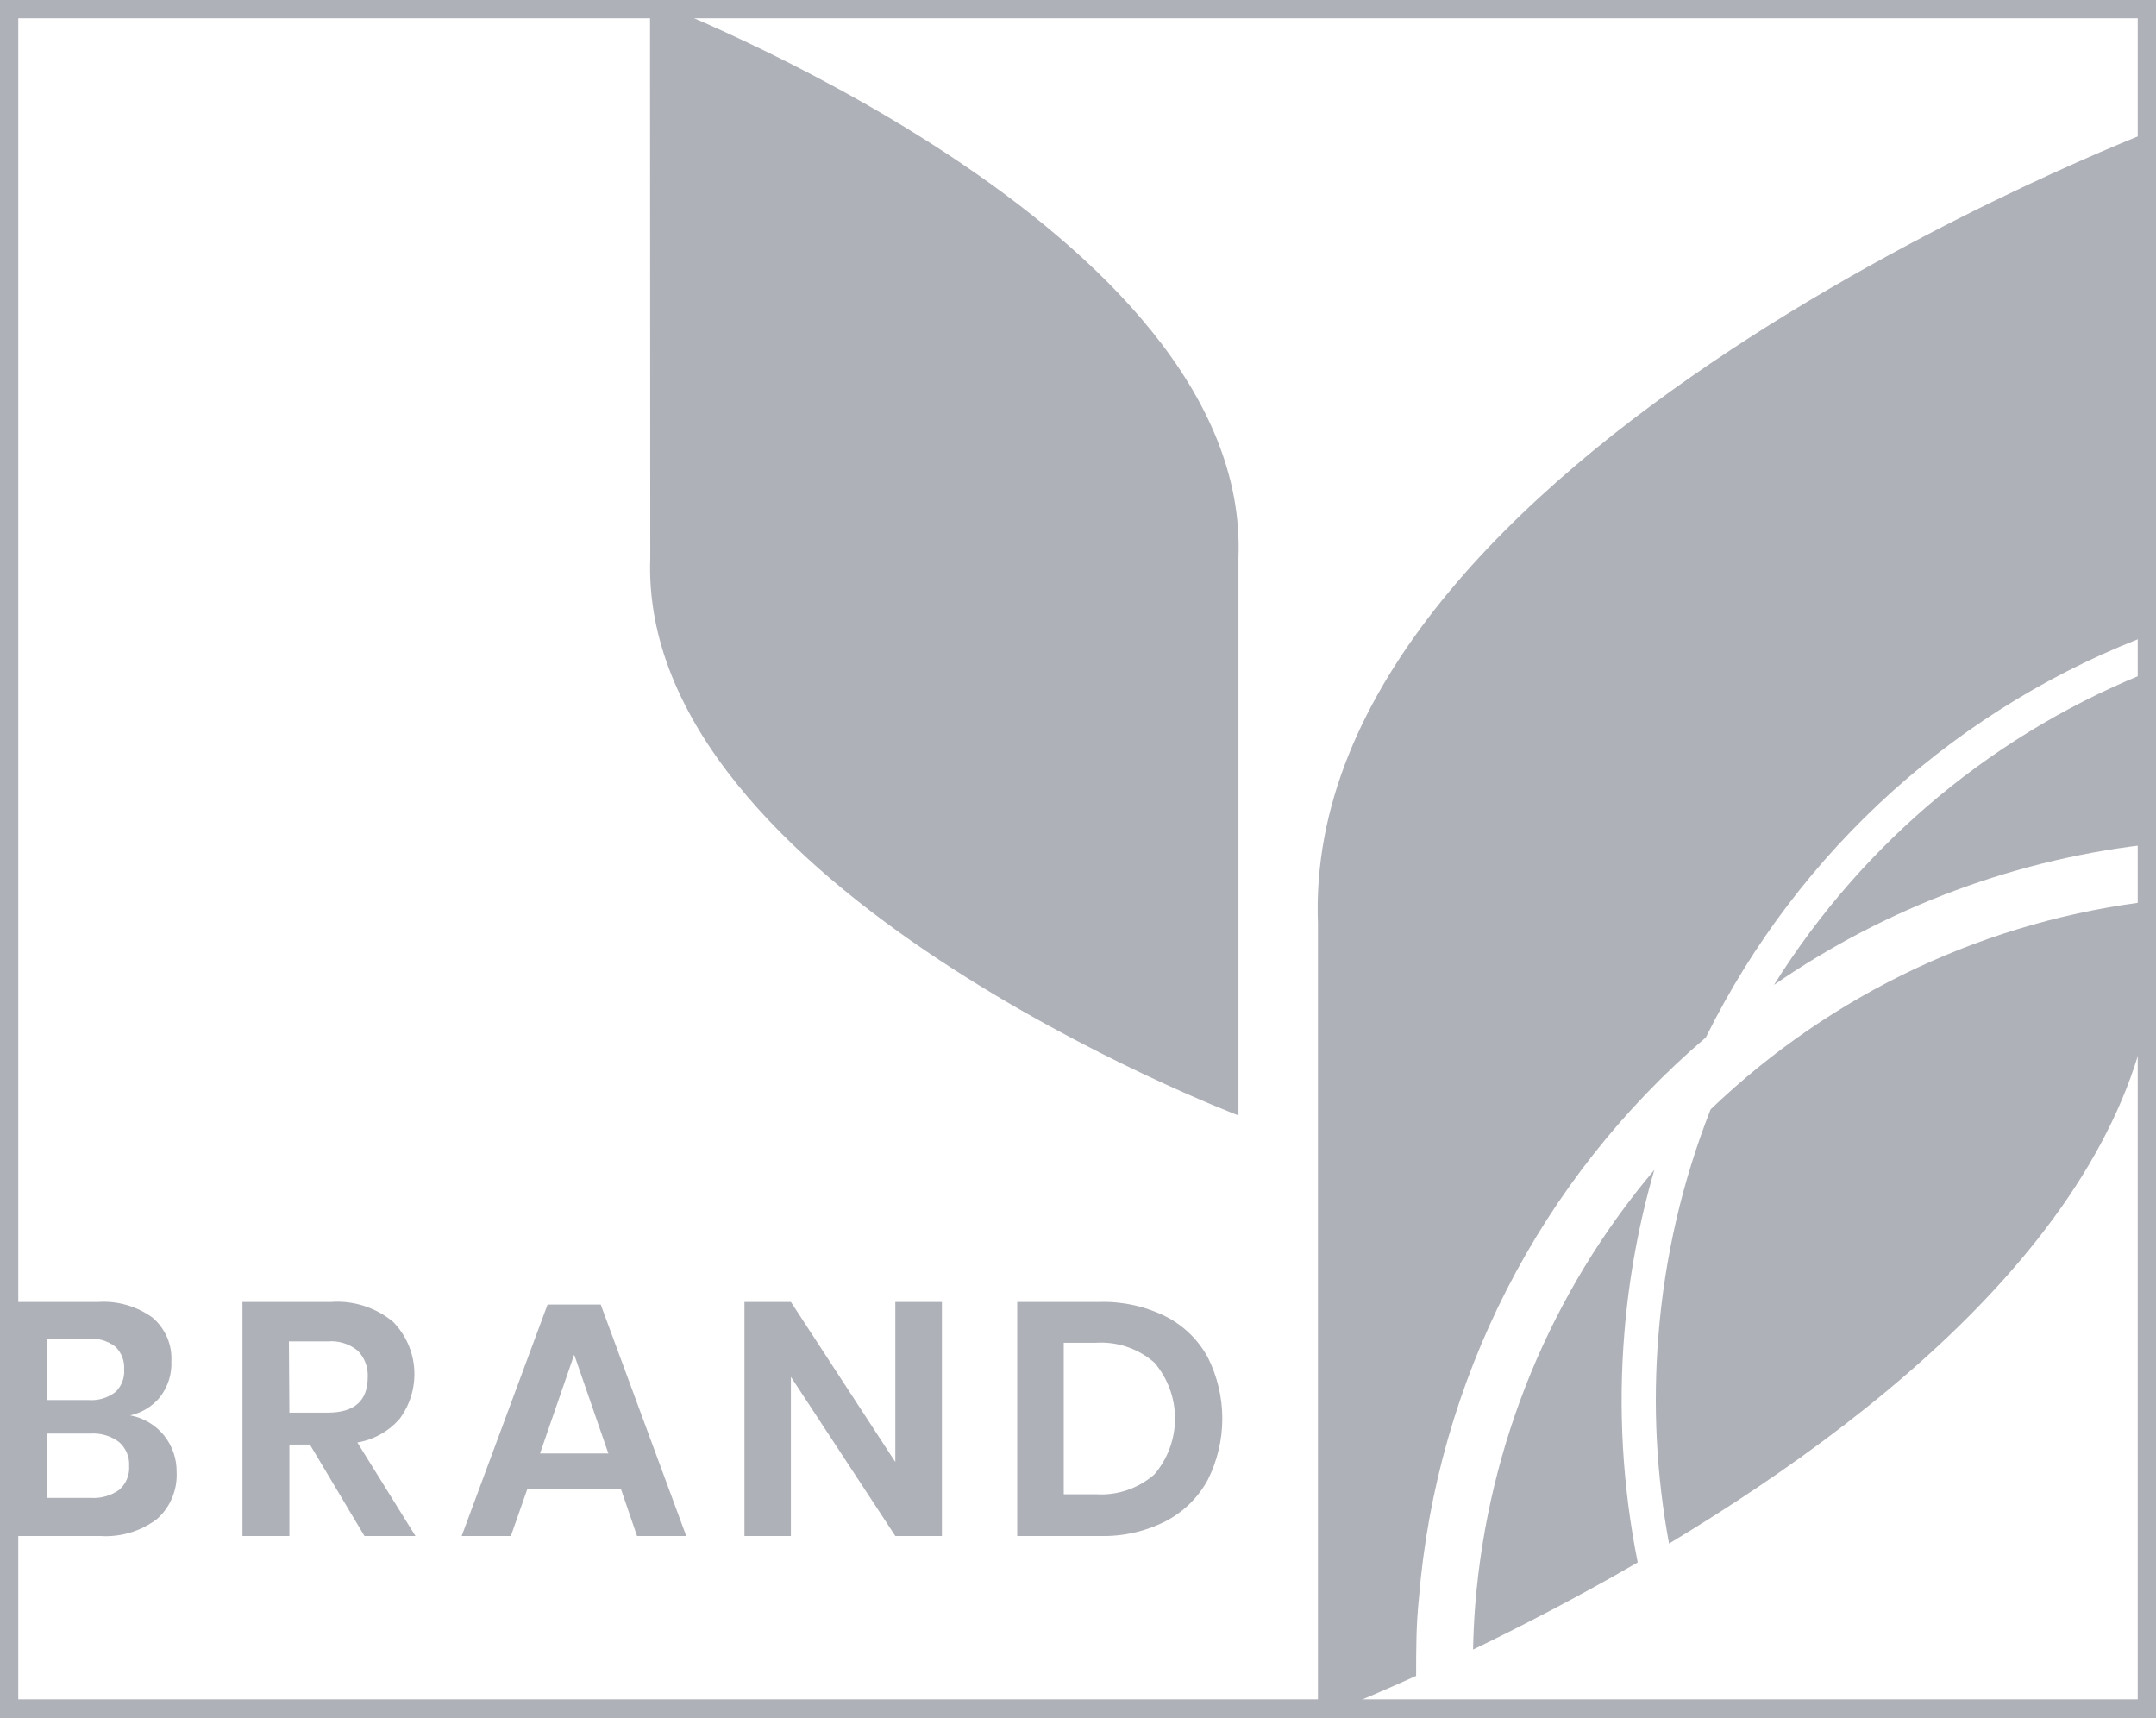
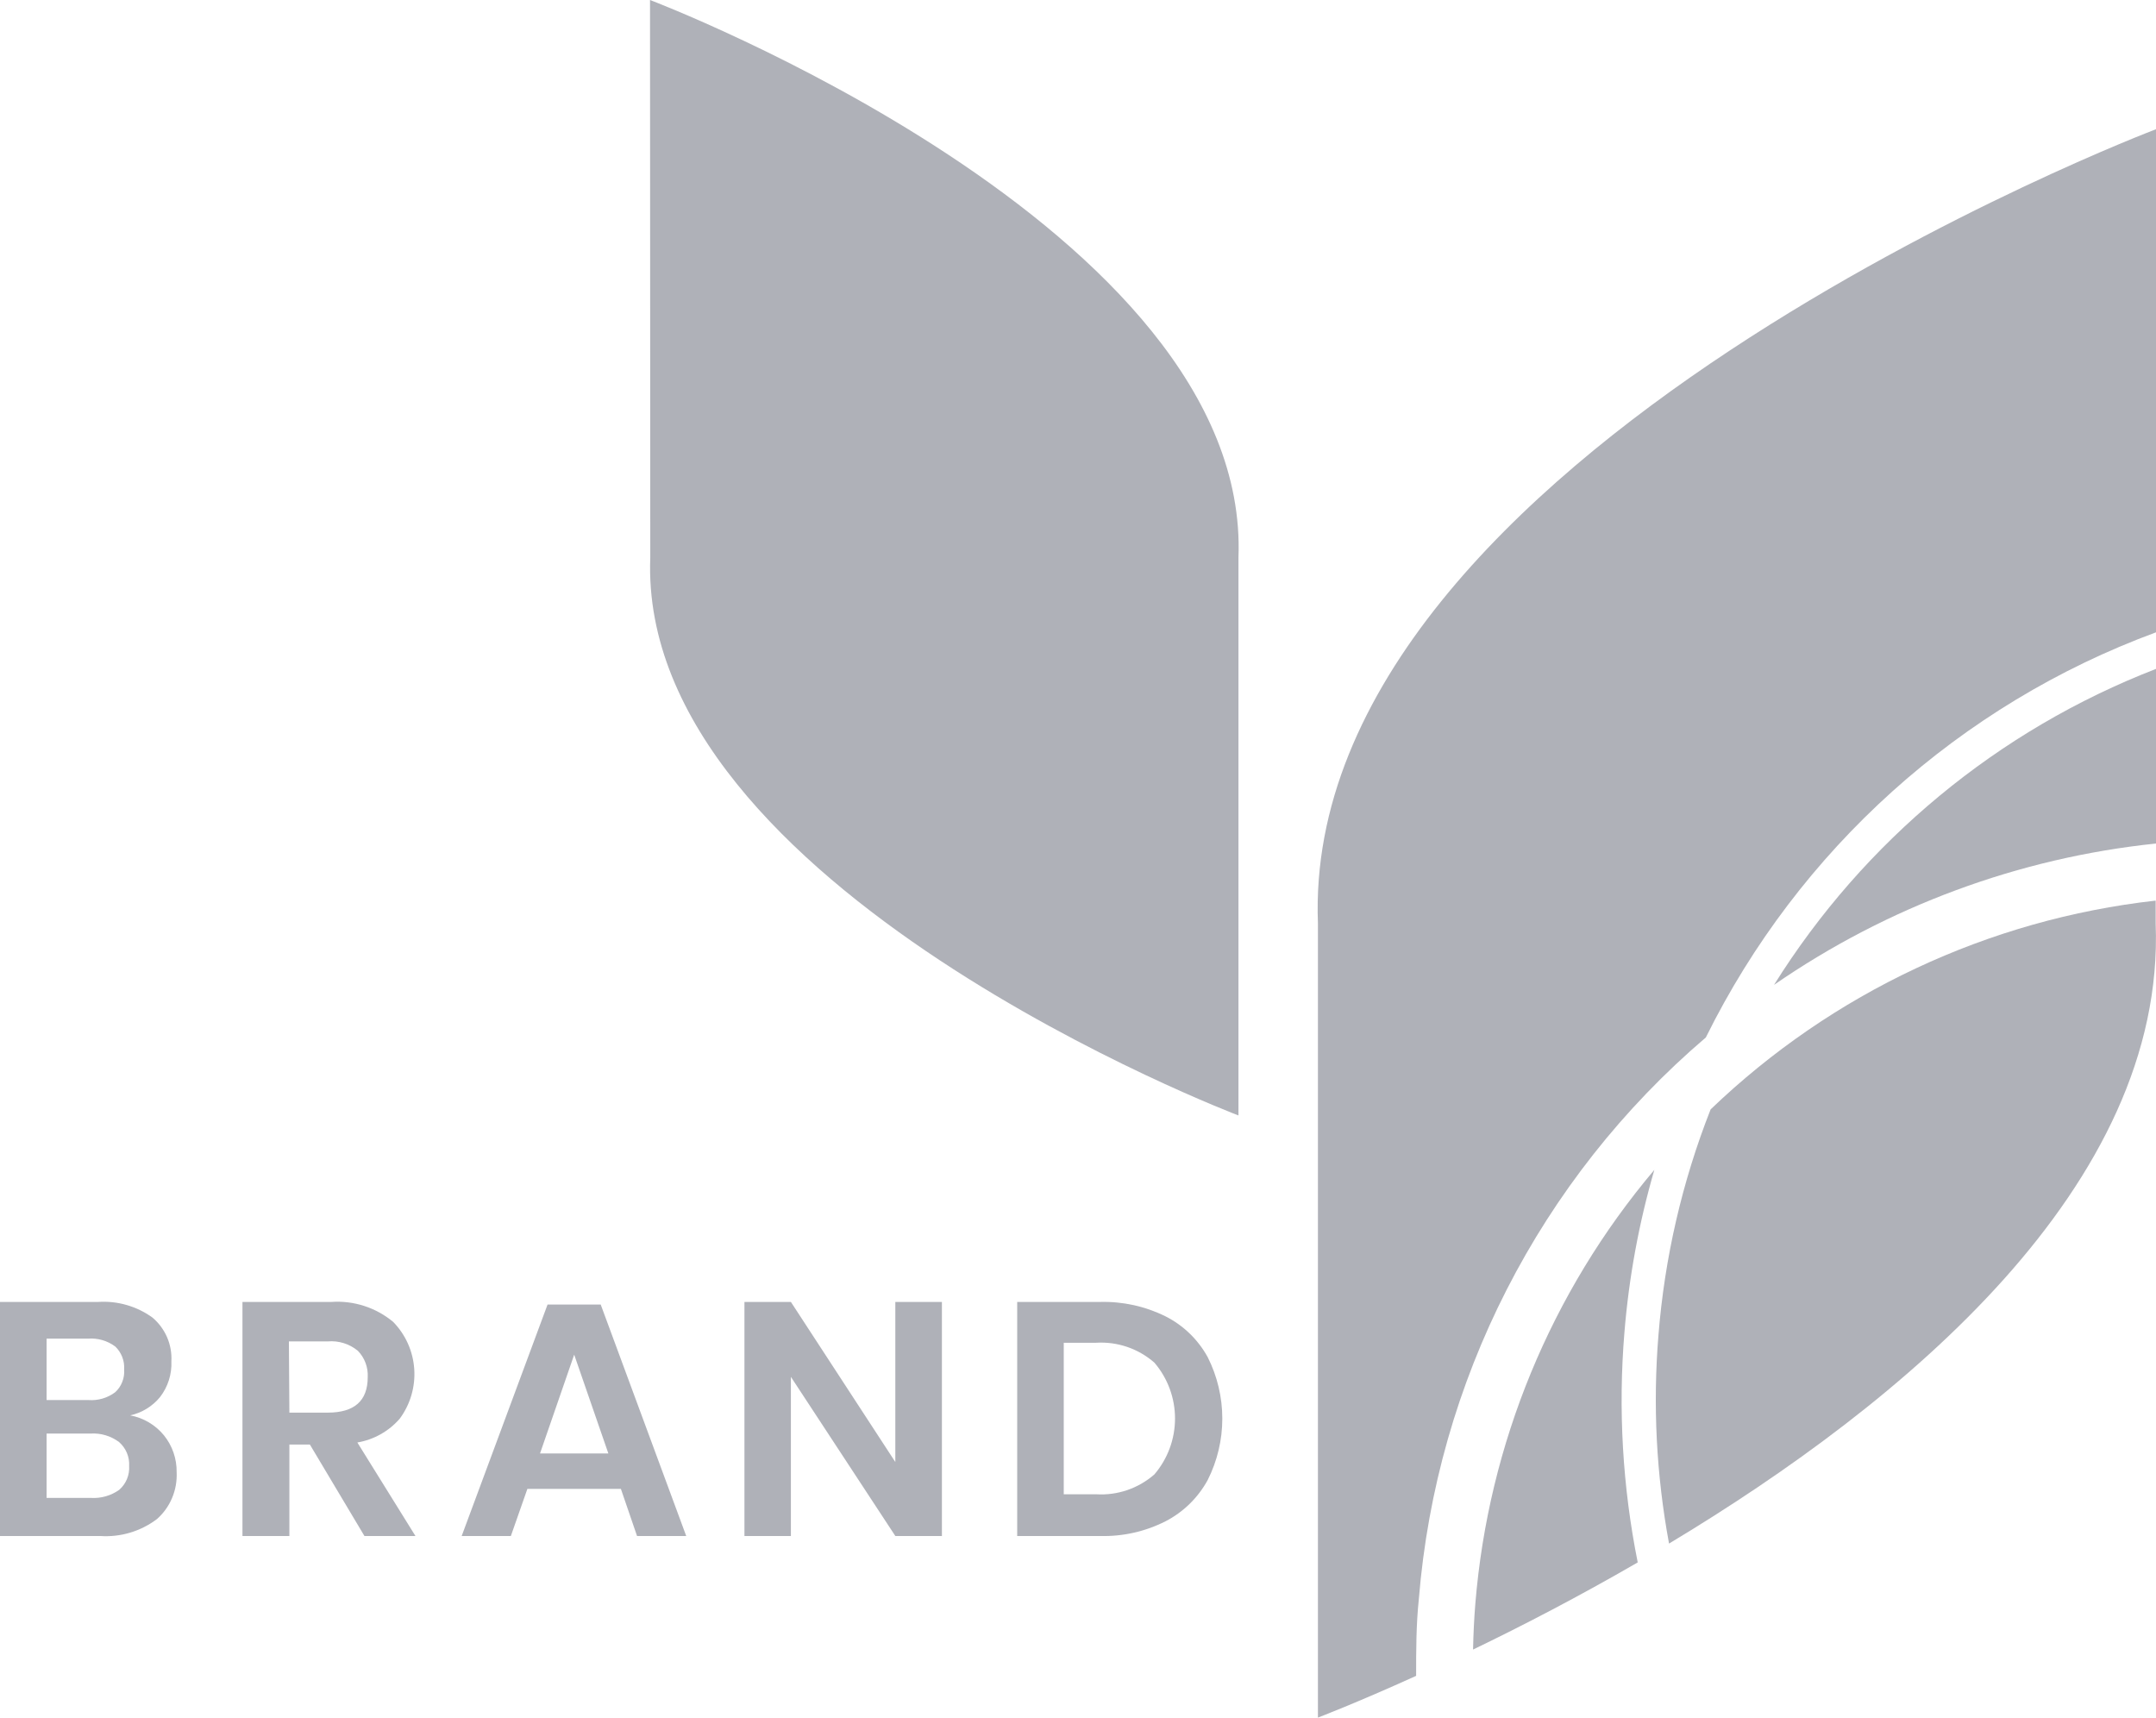
<svg xmlns="http://www.w3.org/2000/svg" width="59" height="47" viewBox="0 0 59 47" fill="none">
-   <path d="M4.488 39.278C4.718 39.563 4.84 39.921 4.834 40.288C4.845 40.528 4.803 40.767 4.71 40.988C4.618 41.209 4.477 41.406 4.298 41.565C3.851 41.904 3.298 42.069 2.739 42.031H0V35.626H2.683C3.213 35.591 3.738 35.741 4.17 36.052C4.343 36.197 4.48 36.382 4.571 36.59C4.661 36.797 4.702 37.024 4.69 37.25C4.706 37.603 4.595 37.951 4.379 38.23C4.17 38.484 3.883 38.66 3.562 38.73C3.925 38.797 4.254 38.991 4.488 39.278ZM1.275 38.311H2.421C2.682 38.33 2.941 38.255 3.151 38.098C3.237 38.02 3.304 37.923 3.346 37.814C3.389 37.706 3.406 37.589 3.397 37.472C3.405 37.356 3.387 37.24 3.345 37.132C3.303 37.024 3.238 36.926 3.154 36.847C2.938 36.686 2.671 36.609 2.403 36.631H1.275V38.311ZM3.263 40.767C3.355 40.687 3.427 40.587 3.474 40.474C3.521 40.361 3.542 40.239 3.534 40.116C3.541 39.993 3.52 39.869 3.472 39.755C3.423 39.641 3.35 39.54 3.257 39.459C3.032 39.292 2.756 39.21 2.478 39.228H1.275V40.989H2.493C2.767 41.005 3.039 40.927 3.263 40.767Z" fill="#AFB1B8" />
+   <path d="M4.488 39.278C4.718 39.563 4.84 39.921 4.834 40.288C4.845 40.528 4.803 40.767 4.71 40.988C4.618 41.209 4.477 41.406 4.298 41.565C3.851 41.904 3.298 42.069 2.739 42.031H0V35.626H2.683C3.213 35.591 3.738 35.741 4.17 36.052C4.343 36.197 4.48 36.382 4.571 36.589C4.661 36.797 4.702 37.024 4.69 37.25C4.706 37.603 4.595 37.951 4.379 38.23C4.17 38.484 3.883 38.66 3.562 38.73C3.925 38.797 4.254 38.991 4.488 39.278ZM1.275 38.311H2.421C2.682 38.33 2.941 38.255 3.151 38.098C3.237 38.02 3.304 37.923 3.346 37.814C3.389 37.706 3.406 37.589 3.397 37.472C3.405 37.356 3.387 37.24 3.345 37.132C3.303 37.024 3.238 36.926 3.154 36.846C2.938 36.685 2.671 36.609 2.403 36.631H1.275V38.311ZM3.263 40.767C3.355 40.687 3.427 40.586 3.474 40.474C3.521 40.361 3.542 40.238 3.534 40.116C3.541 39.993 3.52 39.869 3.472 39.755C3.423 39.641 3.35 39.54 3.257 39.459C3.032 39.292 2.756 39.21 2.478 39.228H1.275V40.989H2.493C2.767 41.005 3.039 40.927 3.263 40.767Z" fill="#AFB1B8" />
  <path d="M9.973 42.031L8.48 39.528H7.919V42.031H6.635V35.626H9.066C9.678 35.583 10.284 35.778 10.758 36.171C11.098 36.518 11.303 36.976 11.336 37.462C11.369 37.948 11.228 38.43 10.939 38.821C10.639 39.166 10.229 39.396 9.779 39.472L11.369 42.031H9.973ZM7.919 38.655H8.969C9.698 38.655 10.063 38.332 10.063 37.685C10.07 37.553 10.05 37.421 10.004 37.297C9.958 37.173 9.887 37.06 9.795 36.965C9.564 36.773 9.268 36.68 8.969 36.706H7.906L7.919 38.655Z" fill="#AFB1B8" />
  <path d="M16.991 40.742H14.432L13.98 42.031H12.634L14.984 35.698H16.439L18.779 42.031H17.433L16.991 40.742ZM16.648 39.772L15.713 37.069L14.778 39.772H16.648Z" fill="#AFB1B8" />
  <path d="M25.776 42.031H24.501L21.643 37.676V42.031H20.372V35.626H21.643L24.501 40.007V35.626H25.776V42.031Z" fill="#AFB1B8" />
  <path d="M33.05 40.498C32.786 40.982 32.385 41.375 31.896 41.628C31.342 41.909 30.726 42.048 30.105 42.031H27.836V35.626H30.105C30.725 35.61 31.34 35.745 31.896 36.021C32.384 36.267 32.786 36.657 33.05 37.138C33.312 37.658 33.449 38.234 33.449 38.818C33.449 39.402 33.312 39.977 33.05 40.498ZM31.591 40.345C31.955 39.919 32.155 39.377 32.155 38.816C32.155 38.255 31.955 37.713 31.591 37.288C31.151 36.902 30.578 36.707 29.995 36.743H29.11V40.889H29.995C30.578 40.926 31.151 40.73 31.591 40.345Z" fill="#AFB1B8" />
  <path d="M17.788 0C17.788 0 34.24 6.236 33.891 15.26V30.523C33.891 30.523 17.452 24.284 17.795 15.26L17.788 0Z" fill="#AFB1B8" />
  <path d="M48.547 26.95C51.654 24.803 55.248 23.473 59 23.082V18.304C54.677 19.977 51.01 23.01 48.547 26.95Z" fill="#AFB1B8" />
-   <path d="M46.681 28.389C49.224 23.248 53.633 19.28 59 17.303V3.536C59 3.536 35.571 12.419 36.066 25.27V47C36.066 47 37.11 46.603 38.753 45.858C38.753 45.163 38.753 44.462 38.827 43.758C39.312 37.793 42.137 32.264 46.681 28.389Z" fill="#AFB1B8" />
+   <path d="M46.681 28.389C49.224 23.248 53.633 19.28 59 17.303V3.536C59 3.536 35.571 12.419 36.066 25.269V47C36.066 47 37.11 46.603 38.753 45.858C38.753 45.163 38.753 44.462 38.827 43.758C39.312 37.792 42.137 32.264 46.681 28.389Z" fill="#AFB1B8" />
  <path d="M44.453 36.462C44.576 34.955 44.85 33.464 45.272 32.012C42.443 35.359 40.73 39.512 40.373 43.887C40.339 44.3 40.32 44.713 40.311 45.138C41.642 44.497 43.19 43.696 44.817 42.754C44.402 40.684 44.279 38.566 44.453 36.462Z" fill="#AFB1B8" />
-   <path d="M45.384 36.54C45.228 38.444 45.326 40.36 45.674 42.238C52.075 38.392 59.268 32.45 58.991 25.27V24.644C54.417 25.157 50.139 27.165 46.812 30.357C46.033 32.336 45.552 34.419 45.384 36.54Z" fill="#AFB1B8" />
-   <rect width="59" height="47" stroke="#AFB1B8" />
+   <path d="M45.384 36.54C45.228 38.444 45.326 40.36 45.674 42.238C52.075 38.392 59.268 32.45 58.991 25.269V24.644C54.417 25.157 50.139 27.165 46.812 30.357C46.033 32.336 45.552 34.419 45.384 36.54Z" fill="#AFB1B8" />
</svg>
